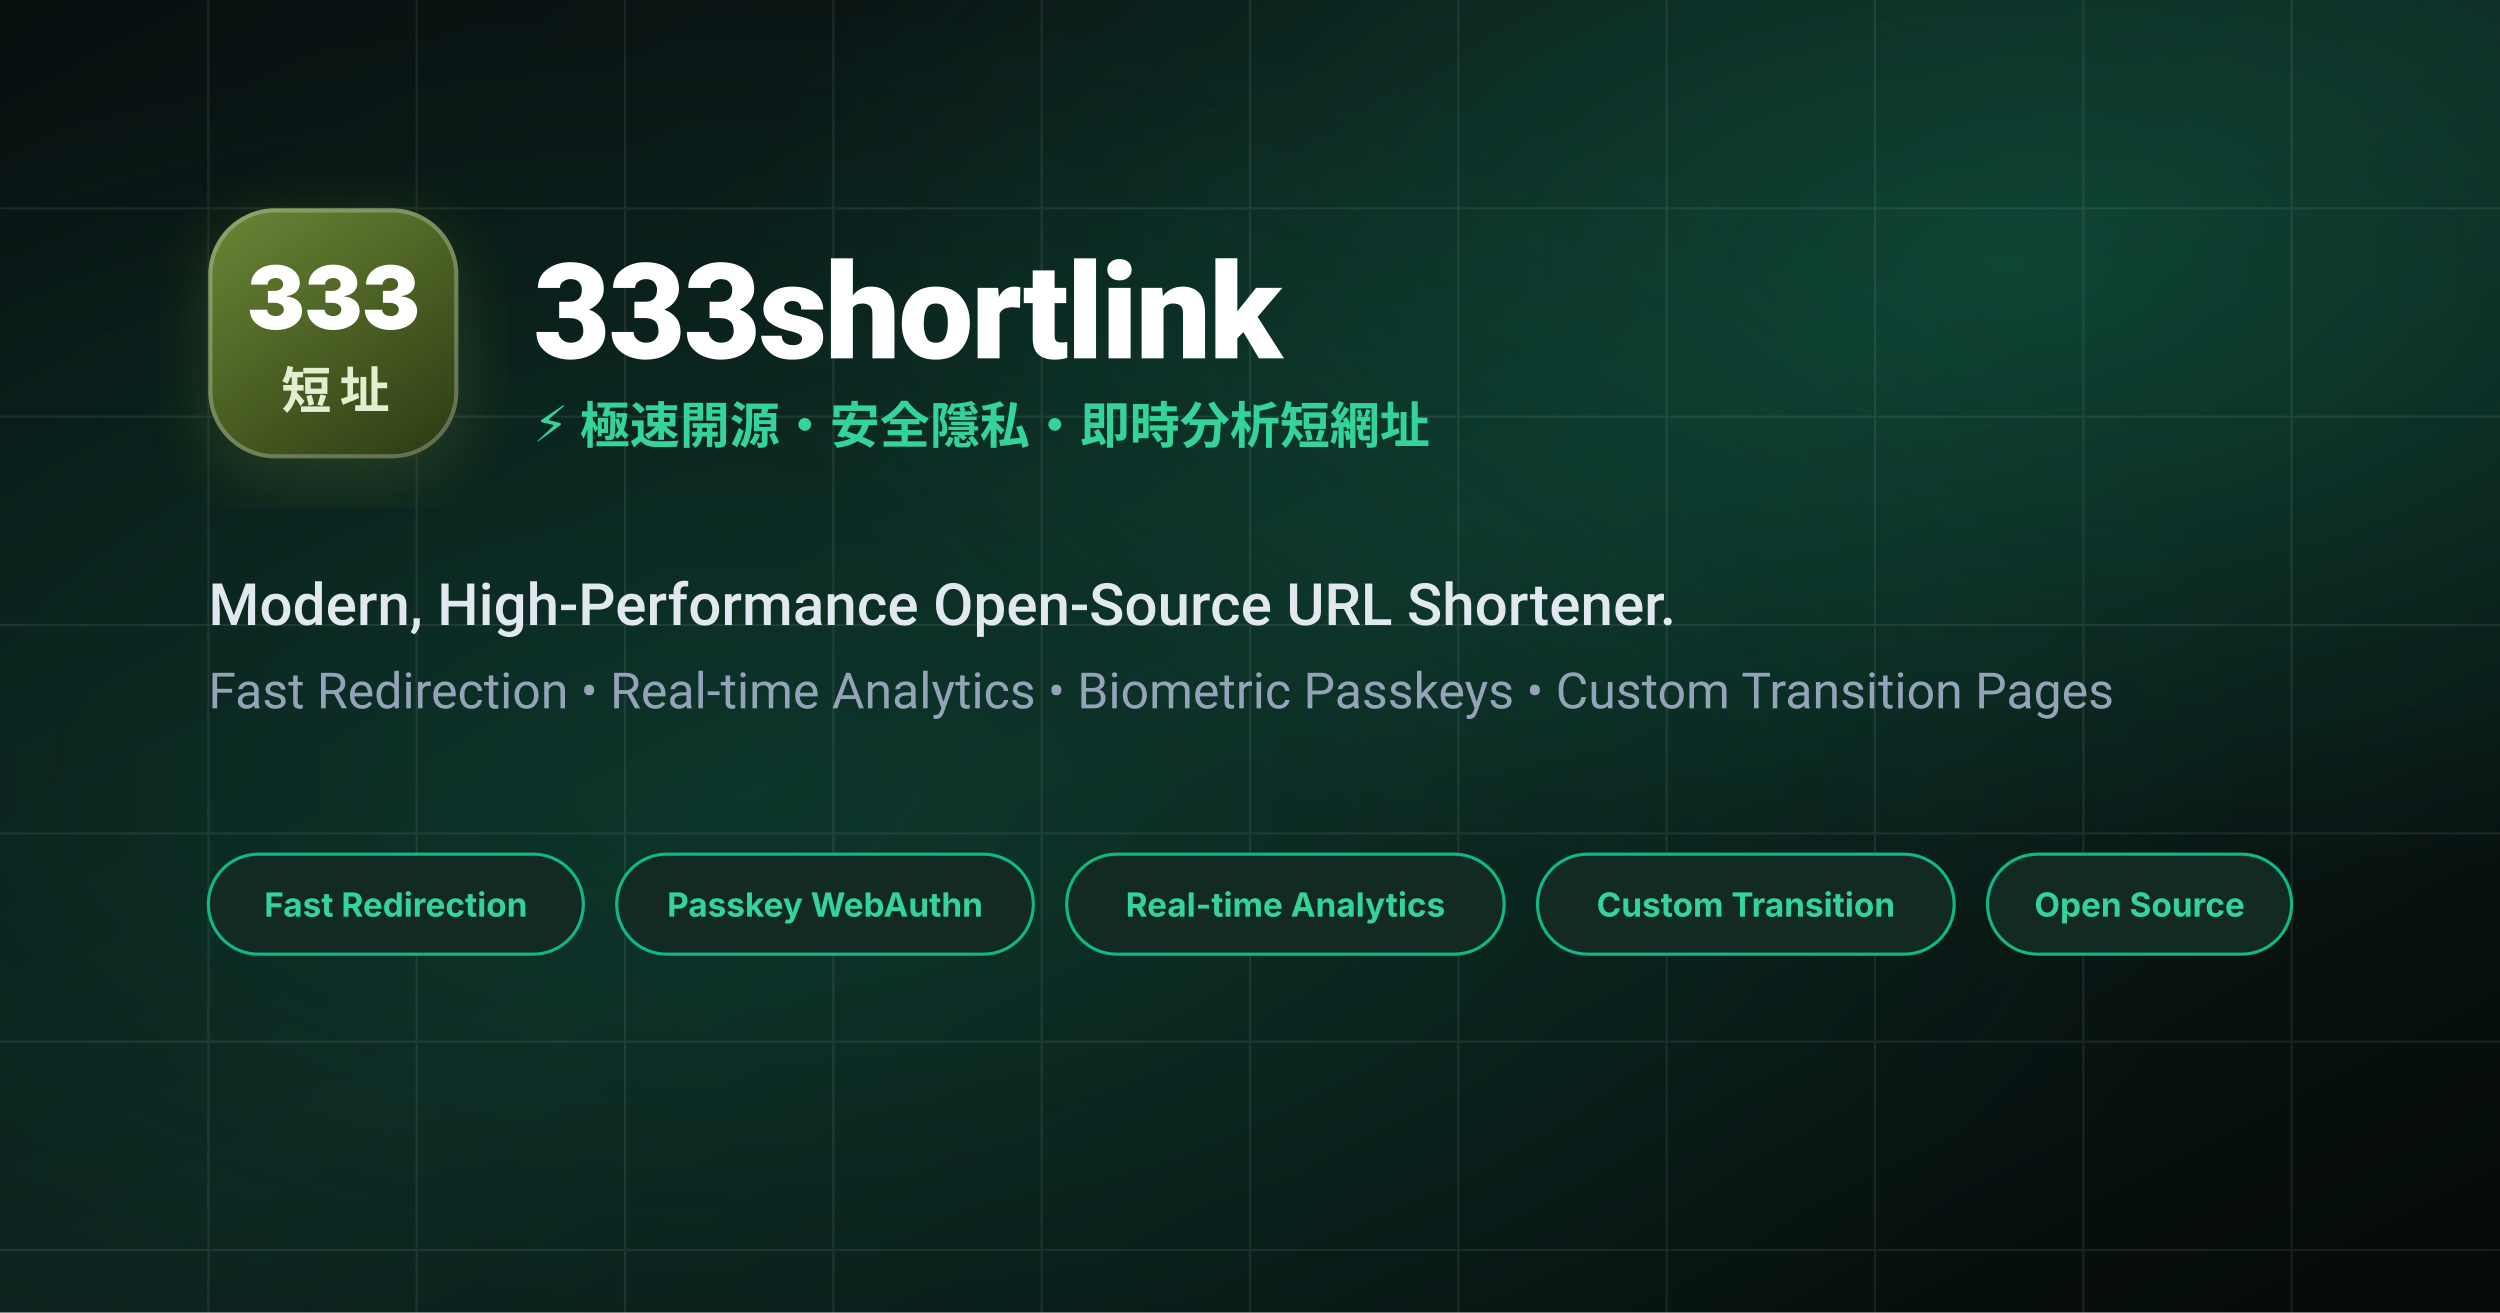
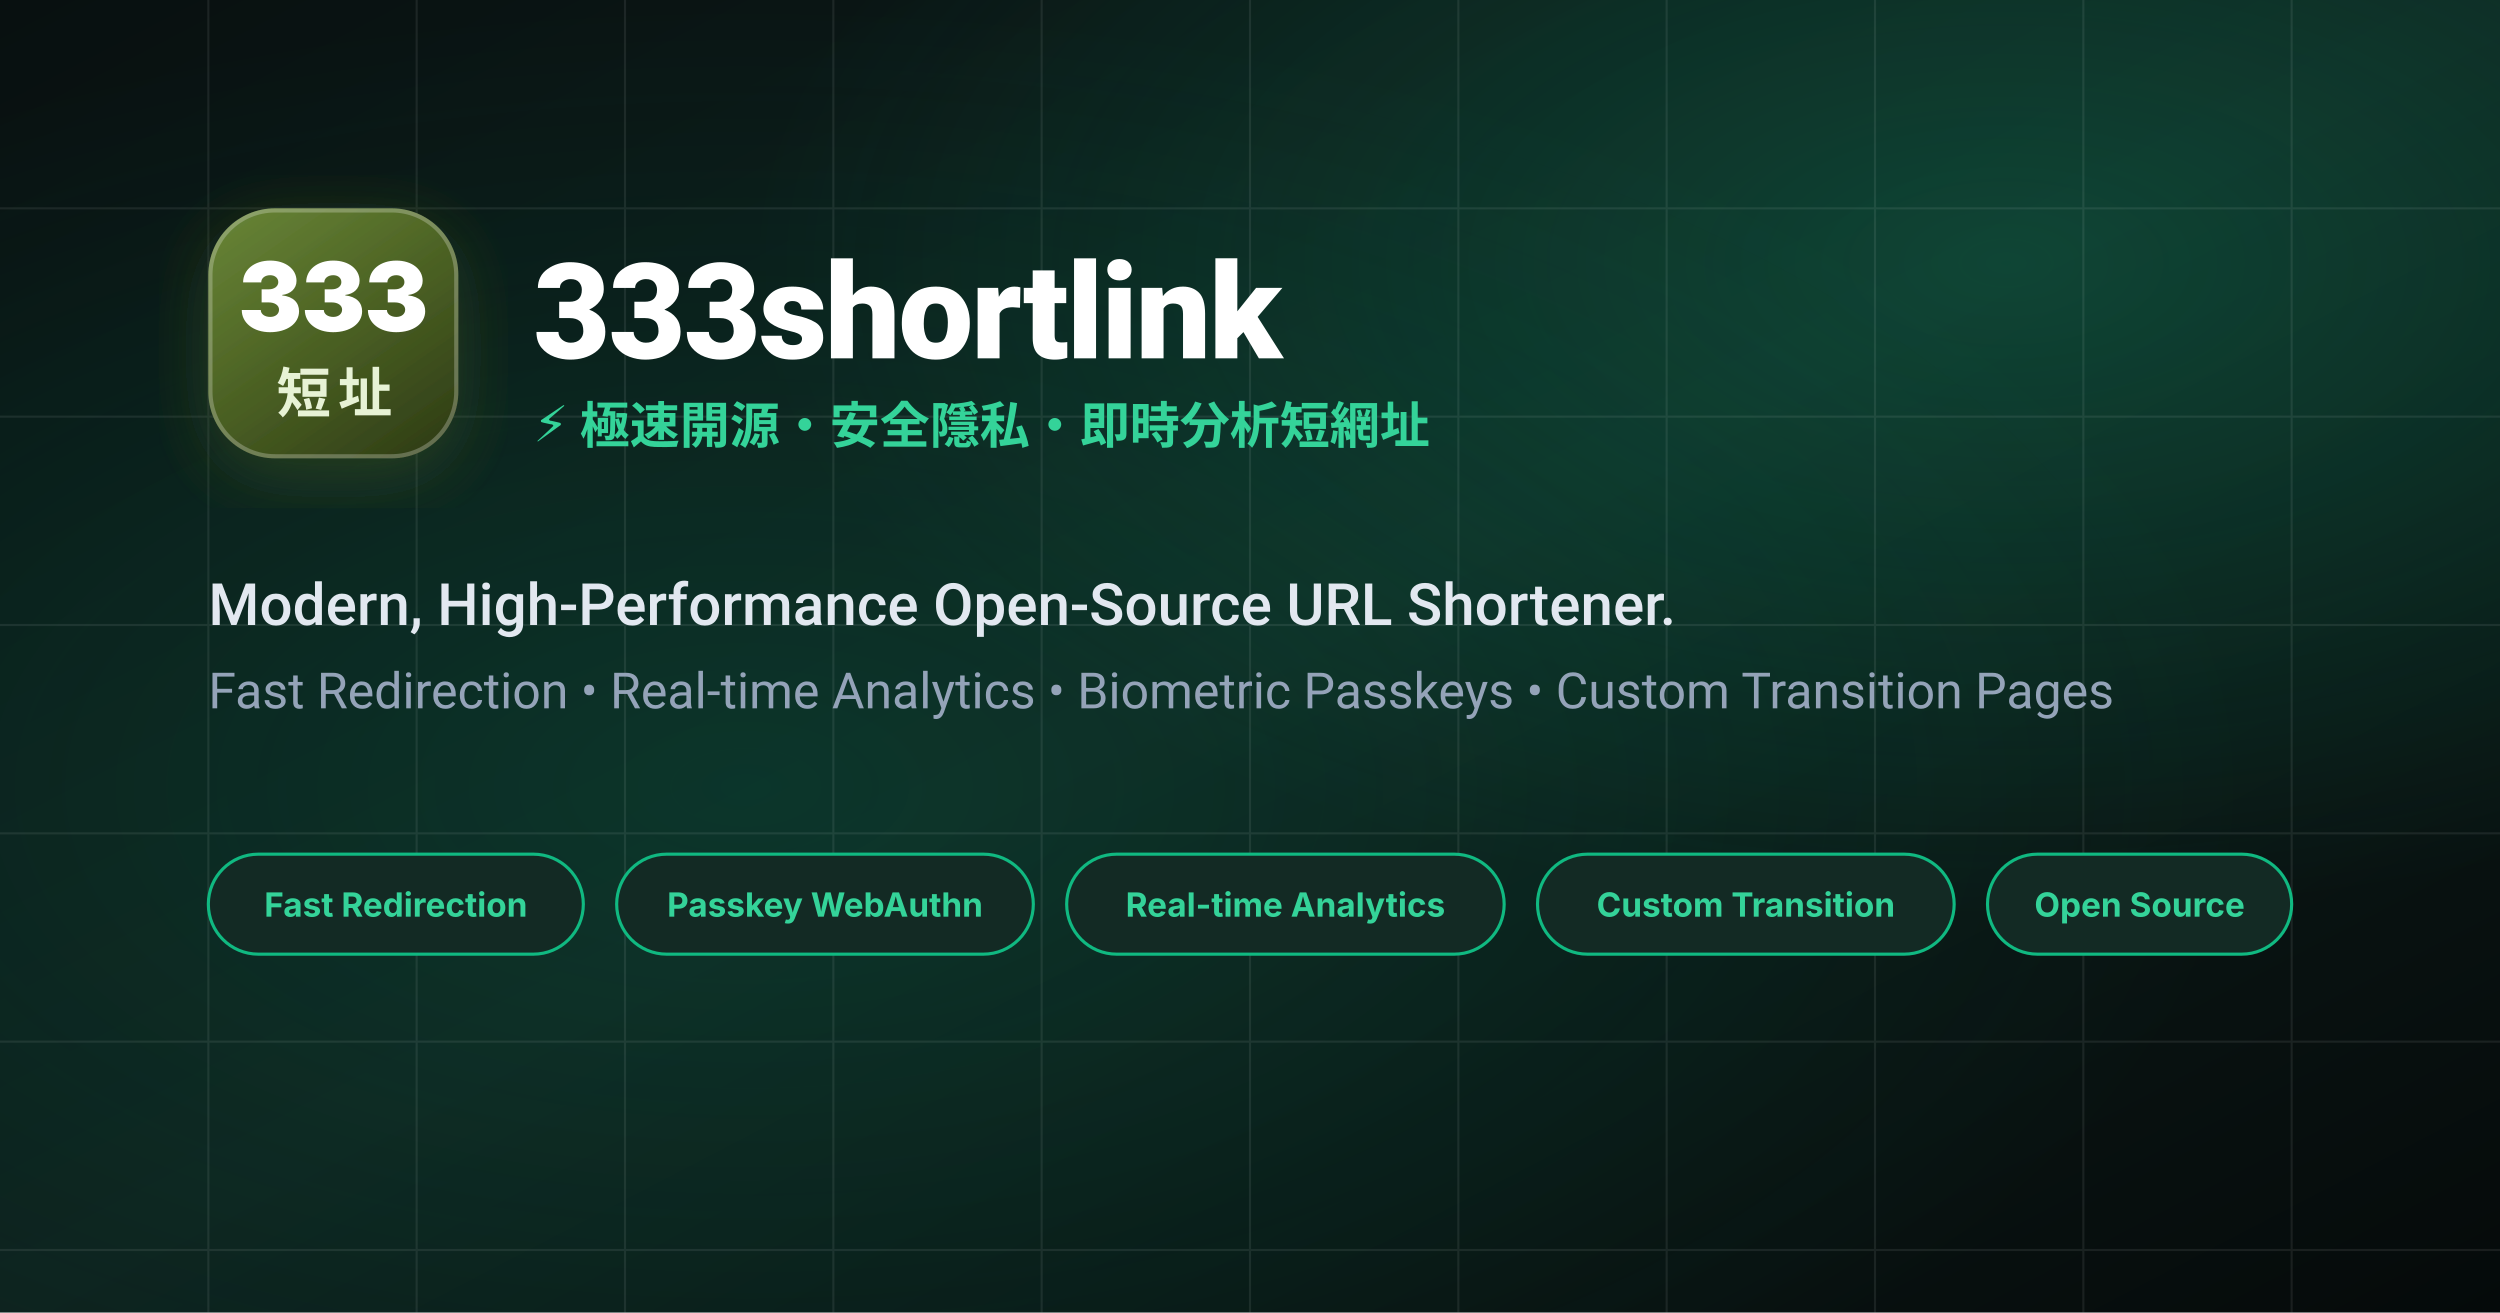
<svg xmlns="http://www.w3.org/2000/svg" width="1200" height="630" viewBox="0 0 1200 630" fill="none">
  <defs>
    <linearGradient id="bgGrad" x1="0%" y1="0%" x2="100%" y2="100%">
      <stop offset="0%" stop-color="#081010" />
      <stop offset="50%" stop-color="#0e1f1c" />
      <stop offset="100%" stop-color="#050a0a" />
    </linearGradient>
    <radialGradient id="glowTopRight" cx="80%" cy="20%" r="50%">
      <stop offset="0%" stop-color="#10b981" stop-opacity="0.25" />
      <stop offset="100%" stop-color="#10b981" stop-opacity="0" />
    </radialGradient>
    <radialGradient id="glowCenter" cx="30%" cy="60%" r="60%">
      <stop offset="0%" stop-color="#059669" stop-opacity="0.2" />
      <stop offset="100%" stop-color="#059669" stop-opacity="0" />
    </radialGradient>
    <linearGradient id="badgeGrad" x1="15%" y1="0%" x2="85%" y2="100%">
      <stop offset="0%" stop-color="#668235" />
      <stop offset="48%" stop-color="#4c6224" />
      <stop offset="100%" stop-color="#303e16" />
    </linearGradient>
    <filter id="badgeShadow" x="-20%" y="-20%" width="140%" height="140%">
      <feDropShadow dx="0" dy="8" stdDeviation="16" flood-color="#4c6224" flood-opacity="0.45" />
    </filter>
  </defs>
  <rect width="1200" height="630" fill="url(#bgGrad)" />
  <rect width="1200" height="630" fill="url(#glowTopRight)" />
  <rect width="1200" height="630" fill="url(#glowCenter)" />
  <g opacity="0.08" stroke="#ffffff" stroke-width="1">
    <line x1="100" y1="0" x2="100" y2="630" />
    <line x1="200" y1="0" x2="200" y2="630" />
    <line x1="300" y1="0" x2="300" y2="630" />
    <line x1="400" y1="0" x2="400" y2="630" />
    <line x1="500" y1="0" x2="500" y2="630" />
    <line x1="600" y1="0" x2="600" y2="630" />
    <line x1="700" y1="0" x2="700" y2="630" />
    <line x1="800" y1="0" x2="800" y2="630" />
    <line x1="900" y1="0" x2="900" y2="630" />
    <line x1="1000" y1="0" x2="1000" y2="630" />
    <line x1="1100" y1="0" x2="1100" y2="630" />
    <line x1="0" y1="100" x2="1200" y2="100" />
    <line x1="0" y1="200" x2="1200" y2="200" />
    <line x1="0" y1="300" x2="1200" y2="300" />
    <line x1="0" y1="400" x2="1200" y2="400" />
    <line x1="0" y1="500" x2="1200" y2="500" />
    <line x1="0" y1="600" x2="1200" y2="600" />
  </g>
  <g transform="translate(100, 100)">
    <rect width="120" height="120" rx="32" fill="url(#badgeGrad)" filter="url(#badgeShadow)" />
    <rect x="1" y="1" width="118" height="118" rx="31" fill="none" stroke="rgba(255,255,255,0.25)" stroke-width="2" />
-     <text x="60" y="58" text-anchor="middle" fill="#ffffff" font-family="-apple-system, BlinkMacSystemFont, 'SF Pro Display', 'PingFang TC', sans-serif" font-weight="900" font-size="42" letter-spacing="-0.5">333</text>
-     <text x="61" y="96" text-anchor="middle" fill="#e3eed0" font-family="-apple-system, BlinkMacSystemFont, 'SF Pro Display', 'PingFang TC', sans-serif" font-weight="700" font-size="24" letter-spacing="4">短址</text>
+     <text x="60" y="59" text-anchor="middle" fill="#ffffff" font-family="-apple-system, BlinkMacSystemFont, 'SF Pro Display', 'PingFang TC', sans-serif" font-weight="900" font-size="46" letter-spacing="-0.5">333</text>
+     <text x="60.5" y="98" text-anchor="middle" fill="#e7f2d5" font-family="-apple-system, BlinkMacSystemFont, 'SF Pro Display', 'PingFang TC', sans-serif" font-weight="800" font-size="26" letter-spacing="3.5">短址</text>
    <text x="156" y="72" font-family="-apple-system, BlinkMacSystemFont, 'SF Pro Display', 'Segoe UI', Roboto, sans-serif" font-size="64" font-weight="900" fill="#ffffff" letter-spacing="-1">333shortlink</text>
    <text x="156" y="112" font-family="-apple-system, BlinkMacSystemFont, 'SF Pro Text', 'Segoe UI', Roboto, sans-serif" font-size="24" font-weight="600" fill="#34d399">⚡ 極速開源・安全隱私・即時分析短網址</text>
    <text x="0" y="200" font-family="-apple-system, BlinkMacSystemFont, 'SF Pro Text', 'Segoe UI', Roboto, sans-serif" font-size="28" font-weight="500" fill="#e2e8f0">
      Modern, High-Performance Open-Source URL Shortener.
    </text>
    <text x="0" y="240" font-family="-apple-system, BlinkMacSystemFont, 'SF Pro Text', 'Segoe UI', Roboto, sans-serif" font-size="24" font-weight="400" fill="#94a3b8">
      Fast Redirection • Real-time Analytics • Biometric Passkeys • Custom Transition Pages
    </text>
    <g transform="translate(0, 310)">
      <rect x="0" y="0" width="180" height="48" rx="24" fill="#132a24" stroke="#10b981" stroke-width="1.5" />
      <text x="90" y="30" font-family="-apple-system, BlinkMacSystemFont, sans-serif" font-size="16" font-weight="700" fill="#34d399" text-anchor="middle">Fast Redirection</text>
      <rect x="196" y="0" width="200" height="48" rx="24" fill="#132a24" stroke="#10b981" stroke-width="1.5" />
      <text x="296" y="30" font-family="-apple-system, BlinkMacSystemFont, sans-serif" font-size="16" font-weight="700" fill="#34d399" text-anchor="middle">Passkey WebAuthn</text>
      <rect x="412" y="0" width="210" height="48" rx="24" fill="#132a24" stroke="#10b981" stroke-width="1.5" />
      <text x="517" y="30" font-family="-apple-system, BlinkMacSystemFont, sans-serif" font-size="16" font-weight="700" fill="#34d399" text-anchor="middle">Real-time Analytics</text>
      <rect x="638" y="0" width="200" height="48" rx="24" fill="#132a24" stroke="#10b981" stroke-width="1.5" />
      <text x="738" y="30" font-family="-apple-system, BlinkMacSystemFont, sans-serif" font-size="16" font-weight="700" fill="#34d399" text-anchor="middle">Custom Transition</text>
      <rect x="854" y="0" width="146" height="48" rx="24" fill="#132a24" stroke="#10b981" stroke-width="1.5" />
      <text x="927" y="30" font-family="-apple-system, BlinkMacSystemFont, sans-serif" font-size="16" font-weight="700" fill="#34d399" text-anchor="middle">Open Source</text>
    </g>
  </g>
</svg>
